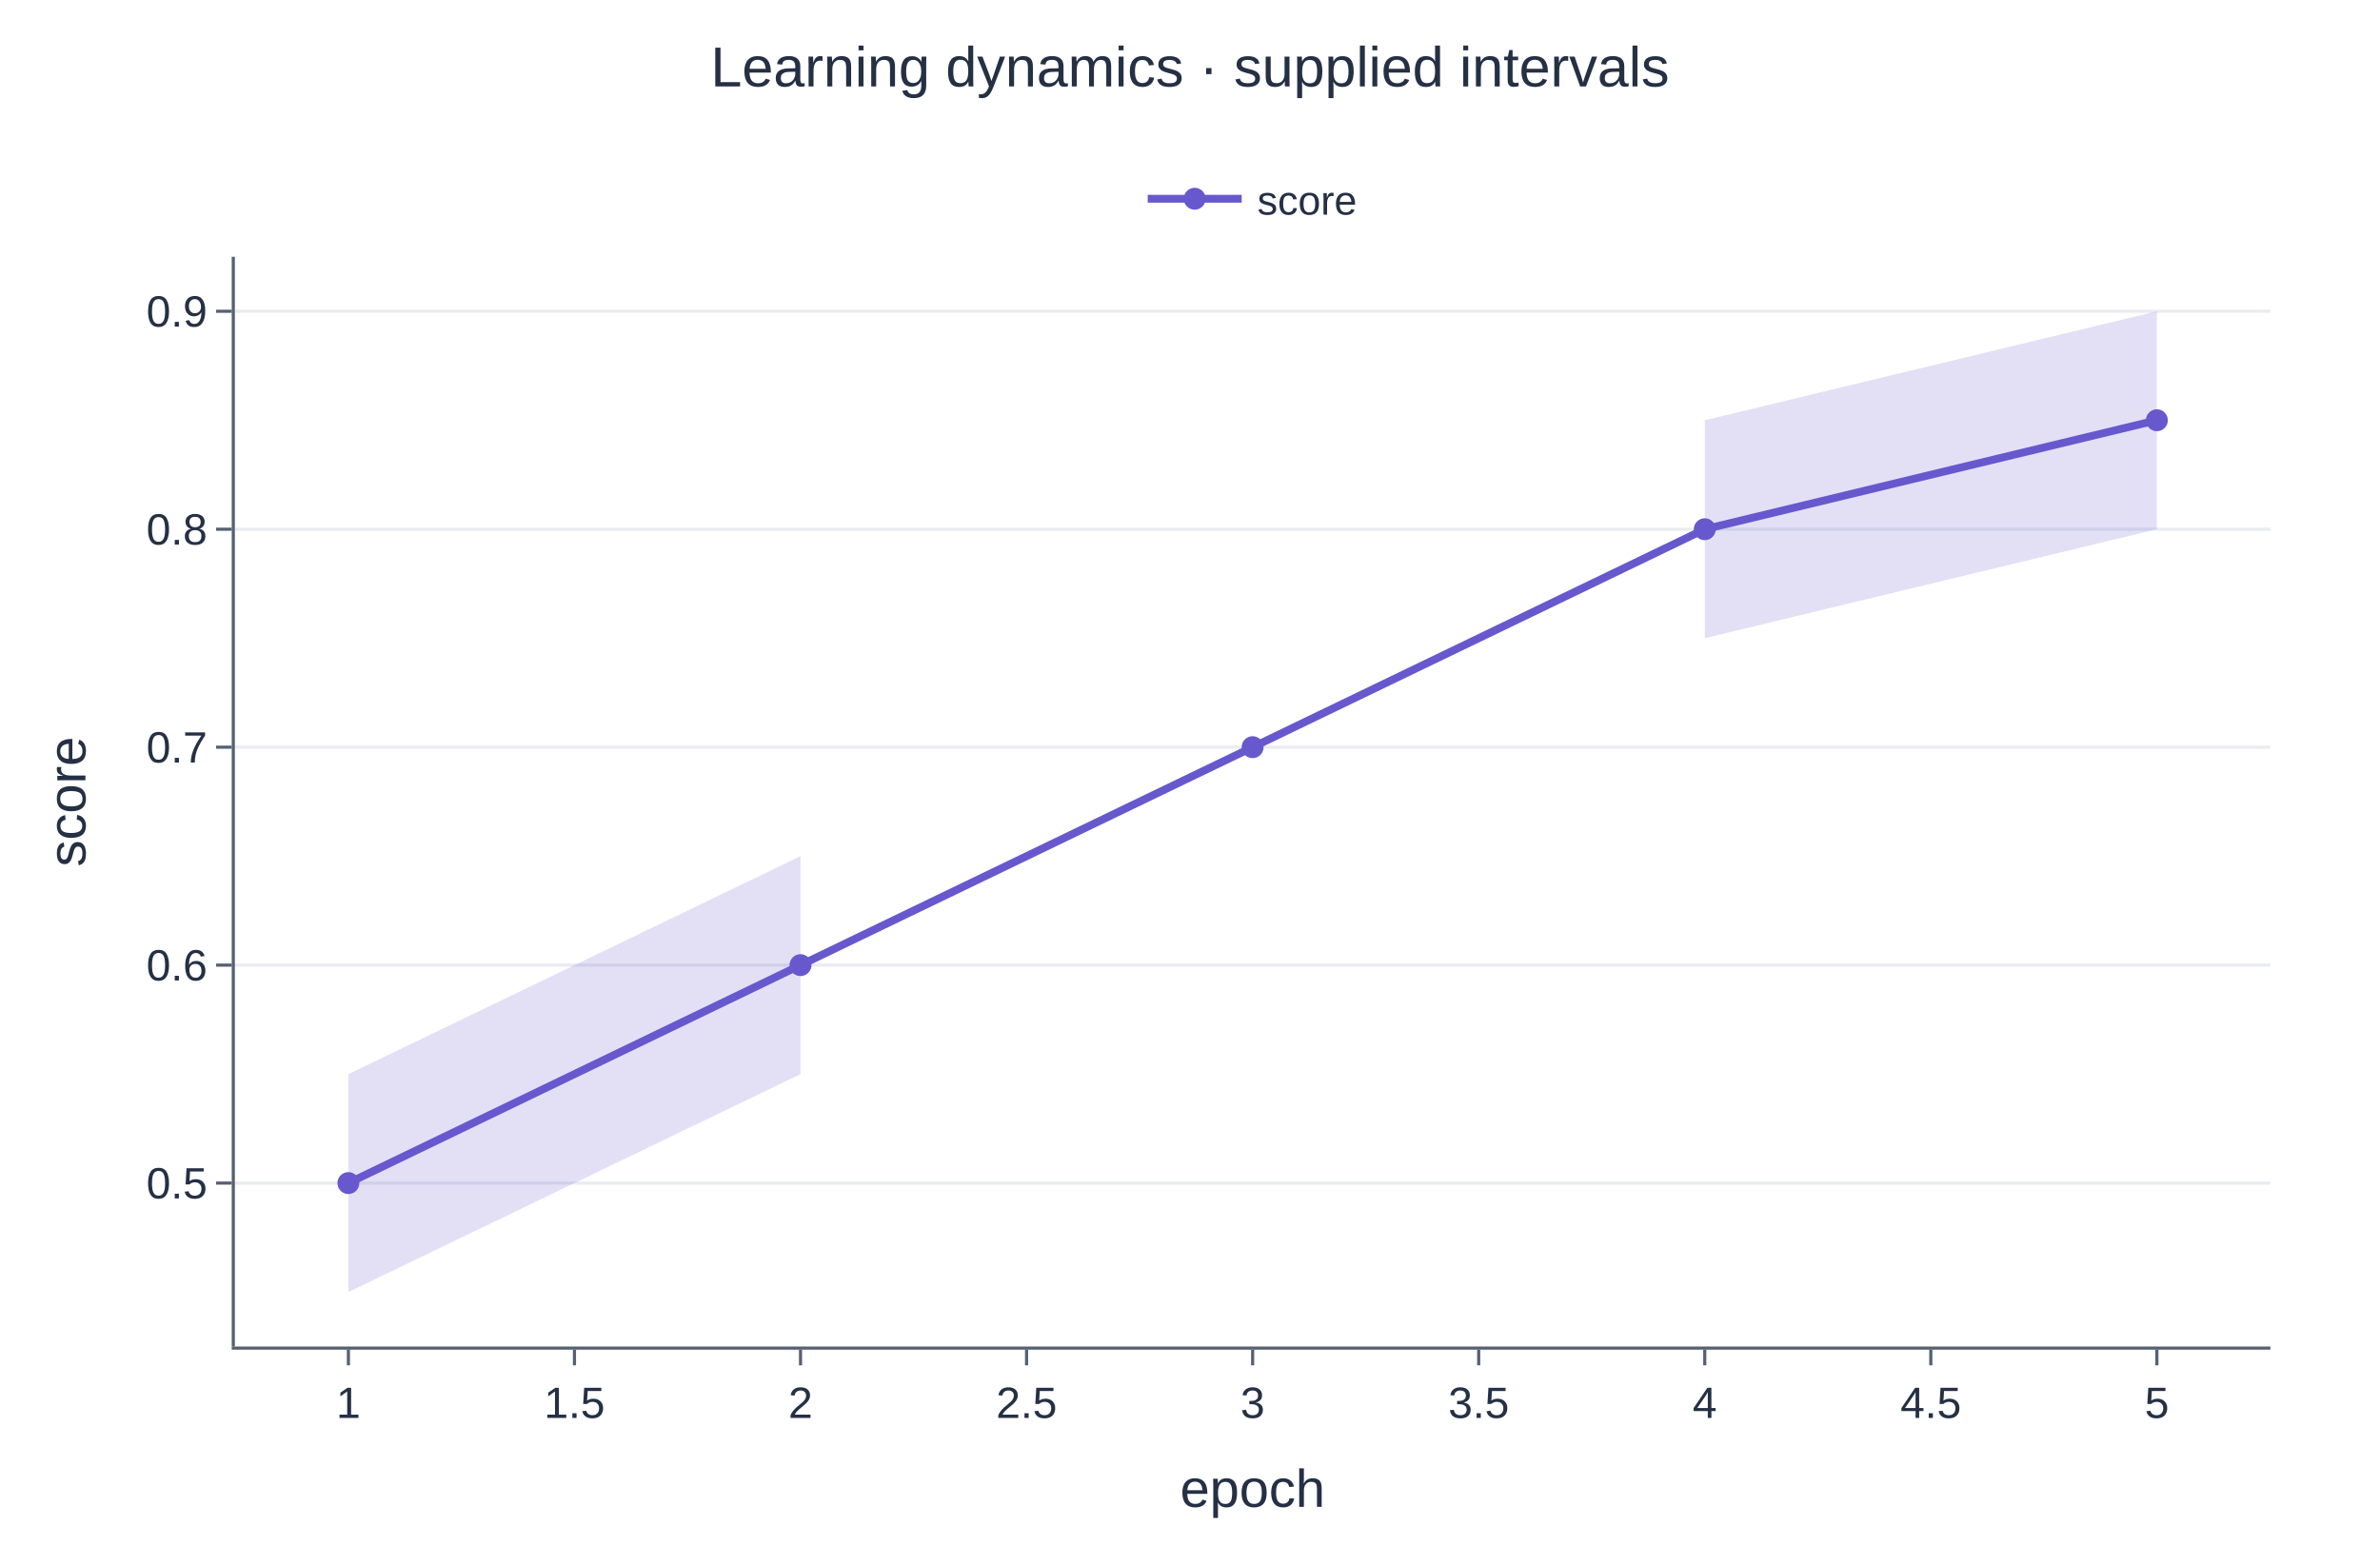
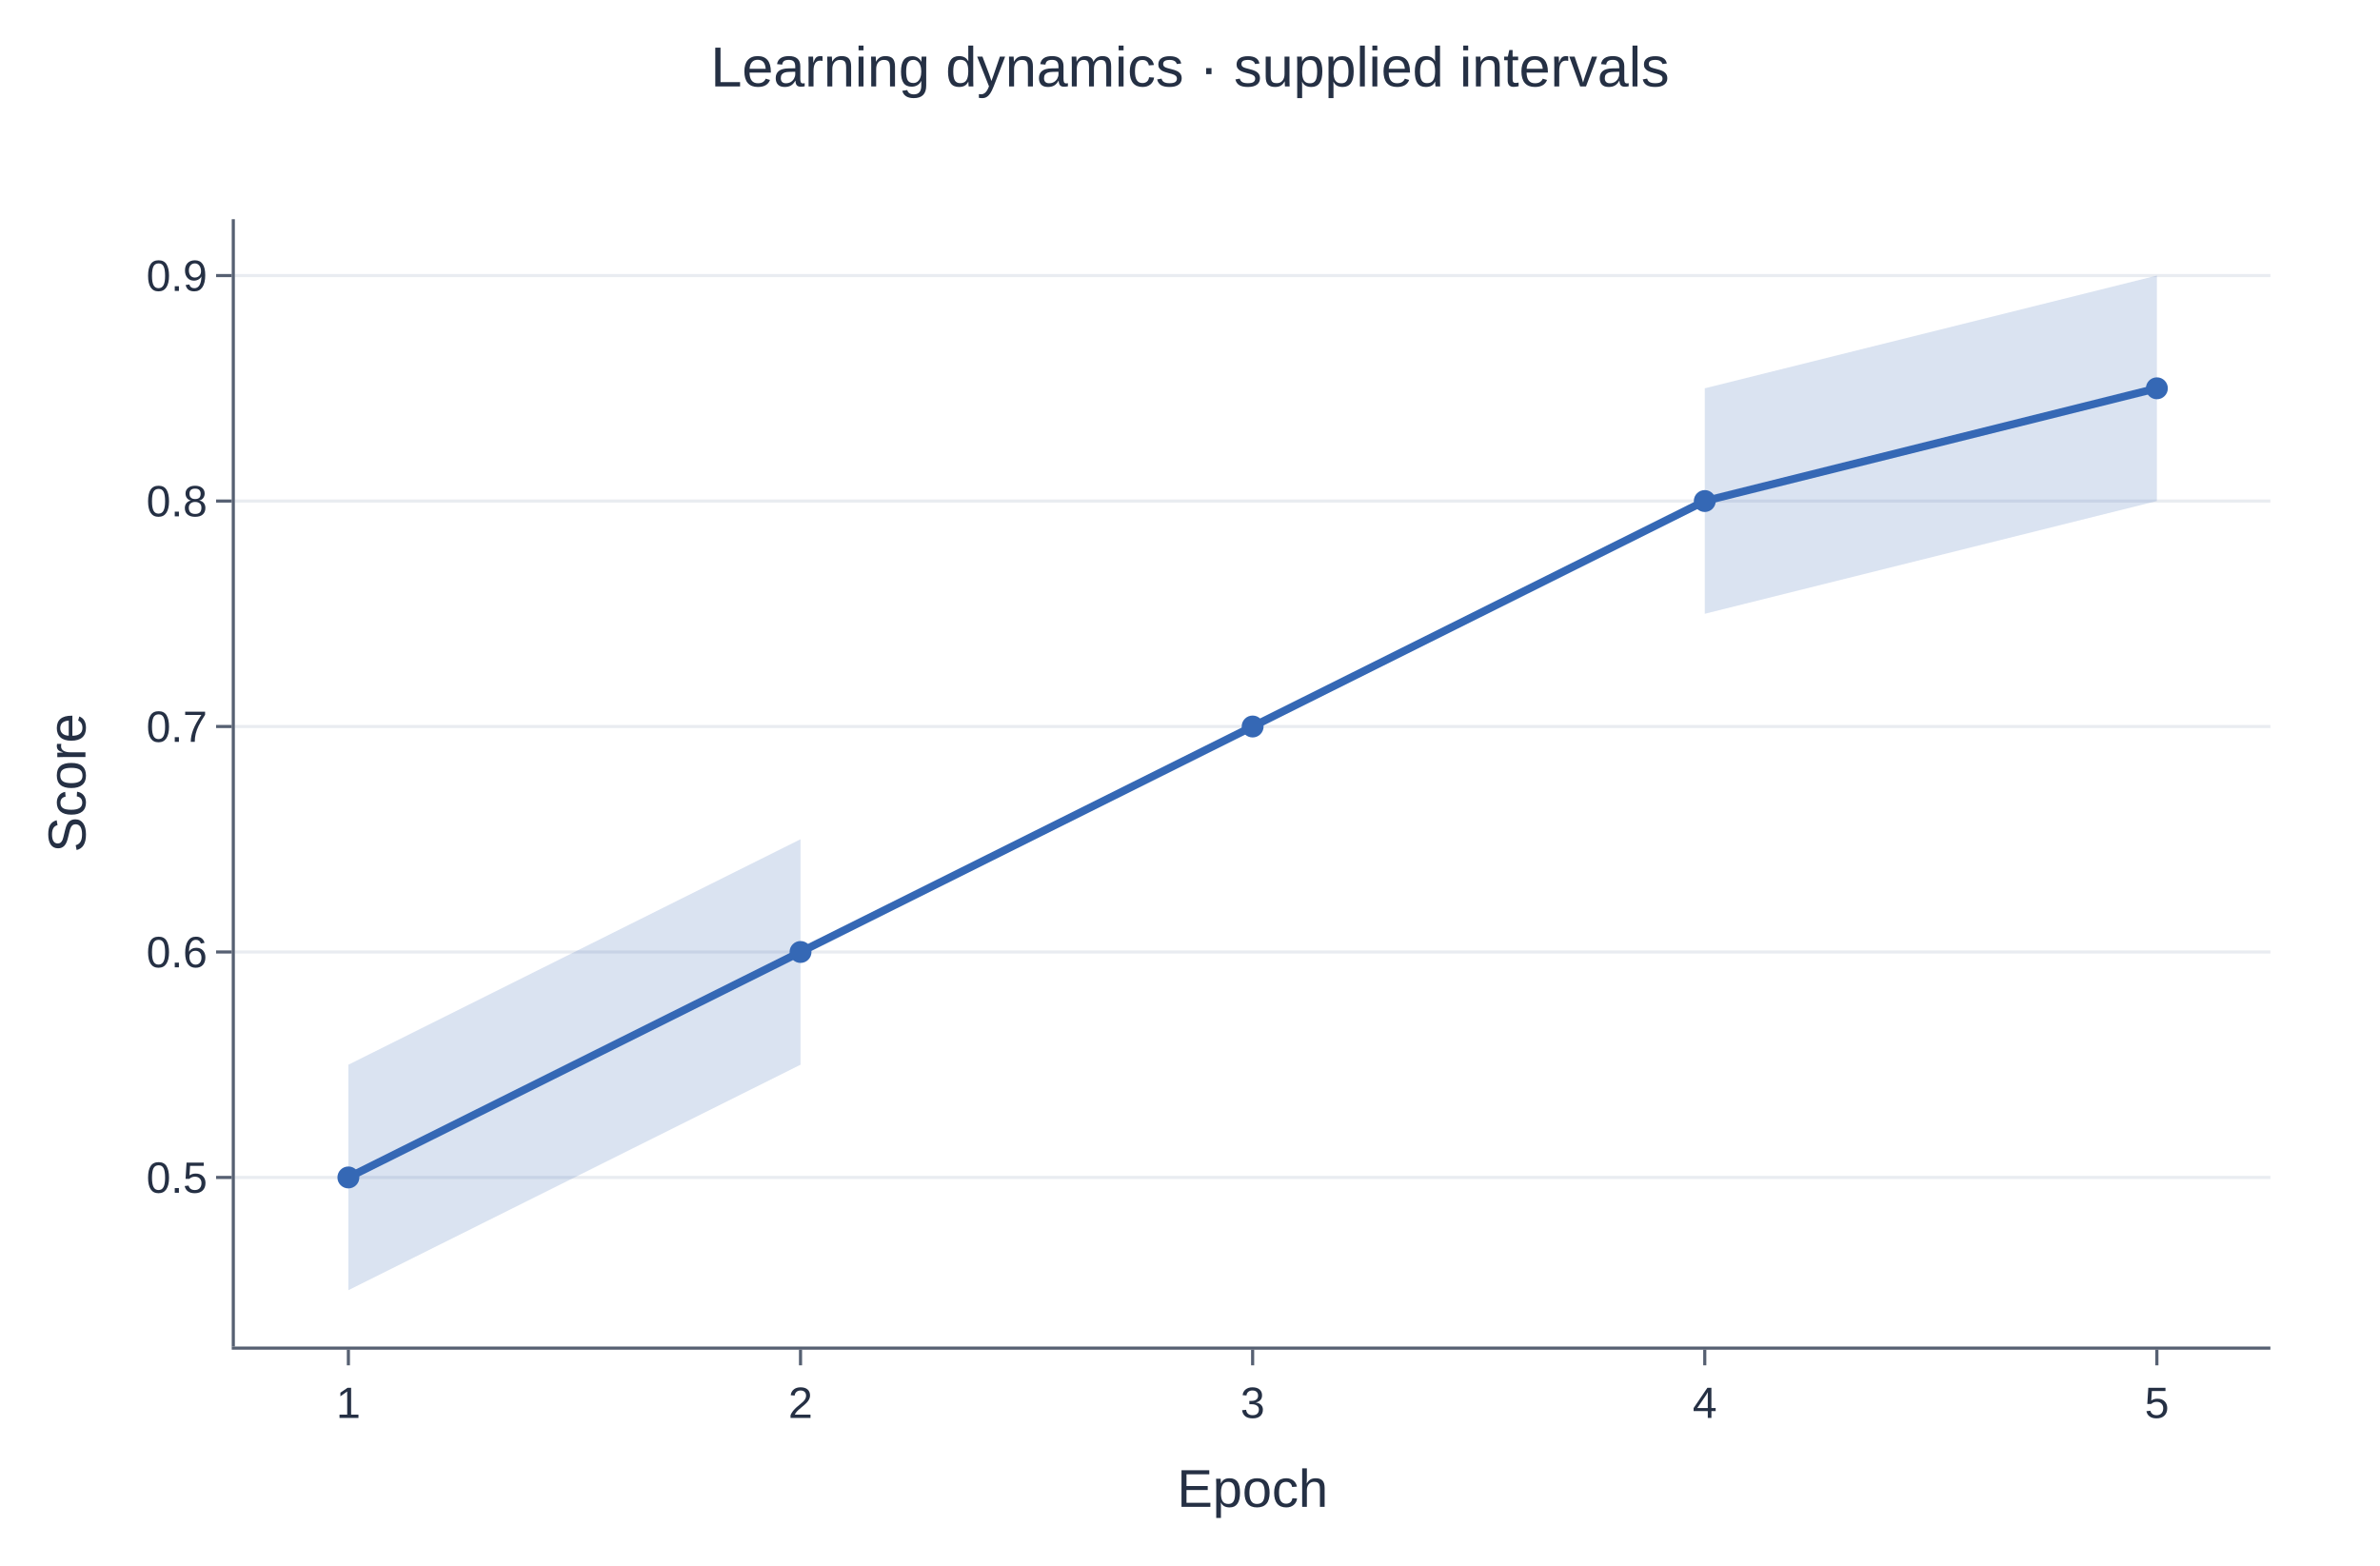
<svg xmlns="http://www.w3.org/2000/svg" class="main-svg" width="760" height="500" style="" viewBox="0 0 760 500">
  <rect x="0" y="0" width="760" height="500" style="fill: rgb(255, 255, 255); fill-opacity: 1;" />
-   <defs id="defs-27c74f">
+   <defs id="defs-46b18d">
    <g class="clips">
-       <clipPath id="clip27c74fxyplot" class="plotclip">
-         <rect width="650" height="348" />
+       <clipPath id="clip46b18dxyplot" class="plotclip">
+         <rect width="650" height="360" />
      </clipPath>
-       <clipPath class="axesclip" id="clip27c74fx">
+       <clipPath class="axesclip" id="clip46b18dx">
        <rect x="75" y="0" width="650" height="500" />
      </clipPath>
-       <clipPath class="axesclip" id="clip27c74fy">
-         <rect x="0" y="82" width="760" height="348" />
+       <clipPath class="axesclip" id="clip46b18dy">
+         <rect x="0" y="70" width="760" height="360" />
      </clipPath>
-       <clipPath class="axesclip" id="clip27c74fxy">
-         <rect x="75" y="82" width="650" height="348" />
+       <clipPath class="axesclip" id="clip46b18dxy">
+         <rect x="75" y="70" width="650" height="360" />
      </clipPath>
    </g>
    <g class="gradients" />
    <g class="patterns" />
  </defs>
  <g class="bglayer" />
  <g class="layer-below">
    <g class="imagelayer" />
    <g class="shapelayer" />
  </g>
  <g class="cartesianlayer">
    <g class="subplot xy">
      <g class="layer-subplot">
        <g class="shapelayer" />
        <g class="imagelayer" />
      </g>
      <g class="minor-gridlayer">
        <g class="x" />
        <g class="y" />
      </g>
      <g class="gridlayer">
        <g class="x" />
        <g class="y">
-           <path class="ygrid crisp" transform="translate(0,377.8)" d="M75,0h650" style="stroke: rgb(233, 236, 241); stroke-opacity: 1; stroke-width: 1px;" />
-           <path class="ygrid crisp" transform="translate(0,308.2)" d="M75,0h650" style="stroke: rgb(233, 236, 241); stroke-opacity: 1; stroke-width: 1px;" />
-           <path class="ygrid crisp" transform="translate(0,238.6)" d="M75,0h650" style="stroke: rgb(233, 236, 241); stroke-opacity: 1; stroke-width: 1px;" />
-           <path class="ygrid crisp" transform="translate(0,169)" d="M75,0h650" style="stroke: rgb(233, 236, 241); stroke-opacity: 1; stroke-width: 1px;" />
-           <path class="ygrid crisp" transform="translate(0,99.4)" d="M75,0h650" style="stroke: rgb(233, 236, 241); stroke-opacity: 1; stroke-width: 1px;" />
+           <path class="ygrid crisp" transform="translate(0,376)" d="M75,0h650" style="stroke: rgb(233, 236, 241); stroke-opacity: 1; stroke-width: 1px;" />
+           <path class="ygrid crisp" transform="translate(0,304)" d="M75,0h650" style="stroke: rgb(233, 236, 241); stroke-opacity: 1; stroke-width: 1px;" />
+           <path class="ygrid crisp" transform="translate(0,232)" d="M75,0h650" style="stroke: rgb(233, 236, 241); stroke-opacity: 1; stroke-width: 1px;" />
+           <path class="ygrid crisp" transform="translate(0,160)" d="M75,0h650" style="stroke: rgb(233, 236, 241); stroke-opacity: 1; stroke-width: 1px;" />
+           <path class="ygrid crisp" transform="translate(0,88)" d="M75,0h650" style="stroke: rgb(233, 236, 241); stroke-opacity: 1; stroke-width: 1px;" />
        </g>
      </g>
      <g class="zerolinelayer" />
      <g class="layer-between">
        <g class="shapelayer" />
        <g class="imagelayer" />
      </g>
      <path class="xlines-below" />
      <path class="ylines-below" />
      <g class="overlines-below" />
      <g class="xaxislayer-below" />
      <g class="yaxislayer-below" />
      <g class="overaxes-below" />
      <g class="overplot">
-         <g class="xy" transform="translate(75,82)" clip-path="url(#clip27c74fxyplot)">
+         <g class="xy" transform="translate(75,70)" clip-path="url(#clip46b18dxyplot)">
          <g class="scatterlayer mlayer">
-             <g class="trace scatter tracec4f4a1" style="stroke-miterlimit: 2; opacity: 1;">
+             <g class="trace scatter traced8cee7" style="stroke-miterlimit: 2; opacity: 1;">
              <g class="fills">
                <g>
-                   <path class="js-fill" d="M36.25,261L180.63,191.4L180.63,261L36.25,330.6Z" style="fill: rgb(103, 88, 206); fill-opacity: 0.18; stroke-width: 0;" />
+                   <path class="js-fill" d="M36.25,270L180.63,198L180.63,270L36.25,342Z" style="fill: rgb(53, 104, 181); fill-opacity: 0.18; stroke-width: 0;" />
                </g>
              </g>
              <g class="errorbars" />
              <g class="lines">
-                 <path class="js-line" d="M36.25,261L180.63,191.4L180.63,261L36.25,330.6" style="vector-effect: none; fill: none; stroke: rgb(103, 88, 206); stroke-opacity: 1; stroke-width: 0px; opacity: 1;" />
+                 <path class="js-line" d="M36.25,270L180.63,198L180.63,270L36.25,342" style="vector-effect: none; fill: none; stroke: rgb(53, 104, 181); stroke-opacity: 1; stroke-width: 0px; opacity: 1;" />
              </g>
              <g class="points" />
              <g class="text" />
            </g>
-             <g class="trace scatter trace7de5b2" style="stroke-miterlimit: 2; opacity: 1;">
+             <g class="trace scatter tracef44608" style="stroke-miterlimit: 2; opacity: 1;">
              <g class="fills">
                <g>
-                   <path class="js-fill" d="M469.38,52.2L613.75,17.4L613.75,87L469.38,121.8Z" style="fill: rgb(103, 88, 206); fill-opacity: 0.18; stroke-width: 0;" />
+                   <path class="js-fill" d="M469.38,54L613.75,18L613.75,90L469.38,126Z" style="fill: rgb(53, 104, 181); fill-opacity: 0.18; stroke-width: 0;" />
                </g>
              </g>
              <g class="errorbars" />
              <g class="lines">
-                 <path class="js-line" d="M469.38,52.2L613.75,17.4L613.75,87L469.38,121.8" style="vector-effect: none; fill: none; stroke: rgb(103, 88, 206); stroke-opacity: 1; stroke-width: 0px; opacity: 1;" />
+                 <path class="js-line" d="M469.38,54L613.75,18L613.75,90L469.38,126" style="vector-effect: none; fill: none; stroke: rgb(53, 104, 181); stroke-opacity: 1; stroke-width: 0px; opacity: 1;" />
              </g>
              <g class="points" />
              <g class="text" />
            </g>
-             <g class="trace scatter trace0e621f" style="stroke-miterlimit: 2; opacity: 1;">
+             <g class="trace scatter trace1d655c" style="stroke-miterlimit: 2; opacity: 1;">
              <g class="fills" />
              <g class="errorbars" />
              <g class="lines">
-                 <path class="js-line" d="M36.25,295.8L469.38,87L613.75,52.2" style="vector-effect: none; fill: none; stroke: rgb(103, 88, 206); stroke-opacity: 1; stroke-width: 2.5px; opacity: 1;" />
+                 <path class="js-line" d="M36.25,306L469.38,90L613.75,54" style="vector-effect: none; fill: none; stroke: rgb(53, 104, 181); stroke-opacity: 1; stroke-width: 2.5px; opacity: 1;" />
              </g>
              <g class="points">
-                 <path class="point plotly-customdata" transform="translate(36.25,295.8)" d="M3,0A3,3 0 1,1 0,-3A3,3 0 0,1 3,0Z" style="opacity: 1; stroke-width: 1px; fill: rgb(103, 88, 206); fill-opacity: 1; stroke: rgb(103, 88, 206); stroke-opacity: 1;" />
-                 <path class="point plotly-customdata" transform="translate(180.63,226.2)" d="M3,0A3,3 0 1,1 0,-3A3,3 0 0,1 3,0Z" style="opacity: 1; stroke-width: 1px; fill: rgb(103, 88, 206); fill-opacity: 1; stroke: rgb(103, 88, 206); stroke-opacity: 1;" />
-                 <path class="point plotly-customdata" transform="translate(325,156.6)" d="M3,0A3,3 0 1,1 0,-3A3,3 0 0,1 3,0Z" style="opacity: 1; stroke-width: 1px; fill: rgb(103, 88, 206); fill-opacity: 1; stroke: rgb(103, 88, 206); stroke-opacity: 1;" />
-                 <path class="point plotly-customdata" transform="translate(469.38,87)" d="M3,0A3,3 0 1,1 0,-3A3,3 0 0,1 3,0Z" style="opacity: 1; stroke-width: 1px; fill: rgb(103, 88, 206); fill-opacity: 1; stroke: rgb(103, 88, 206); stroke-opacity: 1;" />
-                 <path class="point plotly-customdata" transform="translate(613.75,52.2)" d="M3,0A3,3 0 1,1 0,-3A3,3 0 0,1 3,0Z" style="opacity: 1; stroke-width: 1px; fill: rgb(103, 88, 206); fill-opacity: 1; stroke: rgb(103, 88, 206); stroke-opacity: 1;" />
+                 <path class="point plotly-customdata" transform="translate(36.25,306)" d="M3,0A3,3 0 1,1 0,-3A3,3 0 0,1 3,0Z" style="opacity: 1; stroke-width: 1px; fill: rgb(53, 104, 181); fill-opacity: 1; stroke: rgb(53, 104, 181); stroke-opacity: 1;" />
+                 <path class="point plotly-customdata" transform="translate(180.63,234)" d="M3,0A3,3 0 1,1 0,-3A3,3 0 0,1 3,0Z" style="opacity: 1; stroke-width: 1px; fill: rgb(53, 104, 181); fill-opacity: 1; stroke: rgb(53, 104, 181); stroke-opacity: 1;" />
+                 <path class="point plotly-customdata" transform="translate(325,162)" d="M3,0A3,3 0 1,1 0,-3A3,3 0 0,1 3,0Z" style="opacity: 1; stroke-width: 1px; fill: rgb(53, 104, 181); fill-opacity: 1; stroke: rgb(53, 104, 181); stroke-opacity: 1;" />
+                 <path class="point plotly-customdata" transform="translate(469.38,90)" d="M3,0A3,3 0 1,1 0,-3A3,3 0 0,1 3,0Z" style="opacity: 1; stroke-width: 1px; fill: rgb(53, 104, 181); fill-opacity: 1; stroke: rgb(53, 104, 181); stroke-opacity: 1;" />
+                 <path class="point plotly-customdata" transform="translate(613.75,54)" d="M3,0A3,3 0 1,1 0,-3A3,3 0 0,1 3,0Z" style="opacity: 1; stroke-width: 1px; fill: rgb(53, 104, 181); fill-opacity: 1; stroke: rgb(53, 104, 181); stroke-opacity: 1;" />
              </g>
              <g class="text" />
            </g>
          </g>
        </g>
      </g>
      <g class="zerolinelayer-above" />
      <path class="xlines-above crisp" d="M74,430.5H725" style="fill: none; stroke-width: 1px; stroke: rgb(86, 96, 114); stroke-opacity: 1;" />
-       <path class="ylines-above crisp" d="M74.5,82V430" style="fill: none; stroke-width: 1px; stroke: rgb(86, 96, 114); stroke-opacity: 1;" />
+       <path class="ylines-above crisp" d="M74.5,70V430" style="fill: none; stroke-width: 1px; stroke: rgb(86, 96, 114); stroke-opacity: 1;" />
      <g class="overlines-above" />
      <g class="xaxislayer-above">
        <path class="xtick ticks crisp" d="M0,431v5" transform="translate(111.25,0)" style="stroke: rgb(86, 96, 114); stroke-opacity: 1; stroke-width: 1px;" />
-         <path class="xtick ticks crisp" d="M0,431v5" transform="translate(183.44,0)" style="stroke: rgb(86, 96, 114); stroke-opacity: 1; stroke-width: 1px;" />
        <path class="xtick ticks crisp" d="M0,431v5" transform="translate(255.63,0)" style="stroke: rgb(86, 96, 114); stroke-opacity: 1; stroke-width: 1px;" />
-         <path class="xtick ticks crisp" d="M0,431v5" transform="translate(327.81,0)" style="stroke: rgb(86, 96, 114); stroke-opacity: 1; stroke-width: 1px;" />
        <path class="xtick ticks crisp" d="M0,431v5" transform="translate(400,0)" style="stroke: rgb(86, 96, 114); stroke-opacity: 1; stroke-width: 1px;" />
-         <path class="xtick ticks crisp" d="M0,431v5" transform="translate(472.19,0)" style="stroke: rgb(86, 96, 114); stroke-opacity: 1; stroke-width: 1px;" />
        <path class="xtick ticks crisp" d="M0,431v5" transform="translate(544.38,0)" style="stroke: rgb(86, 96, 114); stroke-opacity: 1; stroke-width: 1px;" />
-         <path class="xtick ticks crisp" d="M0,431v5" transform="translate(616.56,0)" style="stroke: rgb(86, 96, 114); stroke-opacity: 1; stroke-width: 1px;" />
        <path class="xtick ticks crisp" d="M0,431v5" transform="translate(688.75,0)" style="stroke: rgb(86, 96, 114); stroke-opacity: 1; stroke-width: 1px;" />
        <g class="xtick">
          <text text-anchor="middle" x="0" y="452.8" transform="translate(111.25,0)" style="font-family: Arial; font-size: 14px; fill: rgb(37, 48, 68); fill-opacity: 1; white-space: pre;">1</text>
        </g>
        <g class="xtick">
-           <text text-anchor="middle" x="0" y="452.8" style="font-family: Arial; font-size: 14px; fill: rgb(37, 48, 68); fill-opacity: 1; white-space: pre;" transform="translate(183.44,0)">1.5</text>
-         </g>
-         <g class="xtick">
          <text text-anchor="middle" x="0" y="452.8" style="font-family: Arial; font-size: 14px; fill: rgb(37, 48, 68); fill-opacity: 1; white-space: pre;" transform="translate(255.63,0)">2</text>
-         </g>
-         <g class="xtick">
-           <text text-anchor="middle" x="0" y="452.8" style="font-family: Arial; font-size: 14px; fill: rgb(37, 48, 68); fill-opacity: 1; white-space: pre;" transform="translate(327.81,0)">2.5</text>
        </g>
        <g class="xtick">
          <text text-anchor="middle" x="0" y="452.8" style="font-family: Arial; font-size: 14px; fill: rgb(37, 48, 68); fill-opacity: 1; white-space: pre;" transform="translate(400,0)">3</text>
        </g>
        <g class="xtick">
-           <text text-anchor="middle" x="0" y="452.8" style="font-family: Arial; font-size: 14px; fill: rgb(37, 48, 68); fill-opacity: 1; white-space: pre;" transform="translate(472.19,0)">3.5</text>
-         </g>
-         <g class="xtick">
          <text text-anchor="middle" x="0" y="452.8" style="font-family: Arial; font-size: 14px; fill: rgb(37, 48, 68); fill-opacity: 1; white-space: pre;" transform="translate(544.38,0)">4</text>
-         </g>
-         <g class="xtick">
-           <text text-anchor="middle" x="0" y="452.8" style="font-family: Arial; font-size: 14px; fill: rgb(37, 48, 68); fill-opacity: 1; white-space: pre;" transform="translate(616.56,0)">4.5</text>
        </g>
        <g class="xtick">
          <text text-anchor="middle" x="0" y="452.8" style="font-family: Arial; font-size: 14px; fill: rgb(37, 48, 68); fill-opacity: 1; white-space: pre;" transform="translate(688.75,0)">5</text>
        </g>
      </g>
      <g class="yaxislayer-above">
-         <path class="ytick ticks crisp" d="M74,0h-5" transform="translate(0,377.8)" style="stroke: rgb(86, 96, 114); stroke-opacity: 1; stroke-width: 1px;" />
-         <path class="ytick ticks crisp" d="M74,0h-5" transform="translate(0,308.2)" style="stroke: rgb(86, 96, 114); stroke-opacity: 1; stroke-width: 1px;" />
-         <path class="ytick ticks crisp" d="M74,0h-5" transform="translate(0,238.6)" style="stroke: rgb(86, 96, 114); stroke-opacity: 1; stroke-width: 1px;" />
-         <path class="ytick ticks crisp" d="M74,0h-5" transform="translate(0,169)" style="stroke: rgb(86, 96, 114); stroke-opacity: 1; stroke-width: 1px;" />
-         <path class="ytick ticks crisp" d="M74,0h-5" transform="translate(0,99.4)" style="stroke: rgb(86, 96, 114); stroke-opacity: 1; stroke-width: 1px;" />
+         <path class="ytick ticks crisp" d="M74,0h-5" transform="translate(0,376)" style="stroke: rgb(86, 96, 114); stroke-opacity: 1; stroke-width: 1px;" />
+         <path class="ytick ticks crisp" d="M74,0h-5" transform="translate(0,304)" style="stroke: rgb(86, 96, 114); stroke-opacity: 1; stroke-width: 1px;" />
+         <path class="ytick ticks crisp" d="M74,0h-5" transform="translate(0,232)" style="stroke: rgb(86, 96, 114); stroke-opacity: 1; stroke-width: 1px;" />
+         <path class="ytick ticks crisp" d="M74,0h-5" transform="translate(0,160)" style="stroke: rgb(86, 96, 114); stroke-opacity: 1; stroke-width: 1px;" />
+         <path class="ytick ticks crisp" d="M74,0h-5" transform="translate(0,88)" style="stroke: rgb(86, 96, 114); stroke-opacity: 1; stroke-width: 1px;" />
        <g class="ytick">
-           <text text-anchor="end" x="66.2" y="4.9" transform="translate(0,377.8)" style="font-family: Arial; font-size: 14px; fill: rgb(37, 48, 68); fill-opacity: 1; white-space: pre;">0.5</text>
+           <text text-anchor="end" x="66.2" y="4.9" transform="translate(0,376)" style="font-family: Arial; font-size: 14px; fill: rgb(37, 48, 68); fill-opacity: 1; white-space: pre;">0.5</text>
        </g>
        <g class="ytick">
-           <text text-anchor="end" x="66.2" y="4.9" style="font-family: Arial; font-size: 14px; fill: rgb(37, 48, 68); fill-opacity: 1; white-space: pre;" transform="translate(0,308.2)">0.6</text>
+           <text text-anchor="end" x="66.2" y="4.9" style="font-family: Arial; font-size: 14px; fill: rgb(37, 48, 68); fill-opacity: 1; white-space: pre;" transform="translate(0,304)">0.6</text>
        </g>
        <g class="ytick">
-           <text text-anchor="end" x="66.2" y="4.9" style="font-family: Arial; font-size: 14px; fill: rgb(37, 48, 68); fill-opacity: 1; white-space: pre;" transform="translate(0,238.6)">0.7</text>
+           <text text-anchor="end" x="66.2" y="4.9" style="font-family: Arial; font-size: 14px; fill: rgb(37, 48, 68); fill-opacity: 1; white-space: pre;" transform="translate(0,232)">0.7</text>
        </g>
        <g class="ytick">
-           <text text-anchor="end" x="66.2" y="4.9" style="font-family: Arial; font-size: 14px; fill: rgb(37, 48, 68); fill-opacity: 1; white-space: pre;" transform="translate(0,169)">0.8</text>
+           <text text-anchor="end" x="66.2" y="4.9" style="font-family: Arial; font-size: 14px; fill: rgb(37, 48, 68); fill-opacity: 1; white-space: pre;" transform="translate(0,160)">0.8</text>
        </g>
        <g class="ytick">
-           <text text-anchor="end" x="66.2" y="4.9" style="font-family: Arial; font-size: 14px; fill: rgb(37, 48, 68); fill-opacity: 1; white-space: pre;" transform="translate(0,99.4)">0.9</text>
+           <text text-anchor="end" x="66.2" y="4.9" style="font-family: Arial; font-size: 14px; fill: rgb(37, 48, 68); fill-opacity: 1; white-space: pre;" transform="translate(0,88)">0.9</text>
        </g>
      </g>
      <g class="overaxes-above" />
    </g>
  </g>
  <g class="polarlayer" />
  <g class="smithlayer" />
  <g class="ternarylayer" />
  <g class="geolayer" />
  <g class="funnelarealayer" />
  <g class="pielayer" />
  <g class="iciclelayer" />
  <g class="treemaplayer" />
  <g class="sunburstlayer" />
  <g class="glimages" />
-   <defs id="topdefs-27c74f">
+   <defs id="topdefs-46b18d">
    <g class="clips" />
-     <clipPath id="legend27c74f">
-       <rect width="77" height="30" x="0" y="0" />
-     </clipPath>
  </defs>
  <g class="layer-above">
    <g class="imagelayer" />
    <g class="shapelayer" />
  </g>
  <g class="infolayer">
-     <g class="legend" pointer-events="all" transform="translate(361.5,48.52)">
-       <rect class="bg" shape-rendering="crispEdges" width="77" height="30" x="0" y="0" style="stroke: rgb(68, 68, 68); stroke-opacity: 1; fill: rgb(255, 255, 255); fill-opacity: 1; stroke-width: 0px;" />
-       <g class="scrollbox" transform="" clip-path="url(#legend27c74f)">
-         <g class="groups" transform="">
-           <g class="traces" transform="translate(0,14.95)" style="opacity: 1;">
-             <text class="legendtext" text-anchor="start" x="40" y="5.07" style="font-family: Arial; font-size: 13px; fill: rgb(37, 48, 68); fill-opacity: 1; white-space: pre;">score</text>
-             <g class="layers" style="opacity: 1;">
-               <g class="legendfill" />
-               <g class="legendlines">
-                 <path class="js-line" d="M5,0h30" style="fill: none; stroke: rgb(103, 88, 206); stroke-opacity: 1; stroke-width: 2.5px;" />
-               </g>
-               <g class="legendsymbols">
-                 <g class="legendpoints">
-                   <path class="scatterpts" transform="translate(20,0)" d="M3,0A3,3 0 1,1 0,-3A3,3 0 0,1 3,0Z" style="opacity: 1; stroke-width: 1px; fill: rgb(103, 88, 206); fill-opacity: 1; stroke: rgb(103, 88, 206); stroke-opacity: 1;" />
-                 </g>
-               </g>
-             </g>
-             <rect class="legendtoggle" x="0" y="-9.95" width="74.297" height="19.9" style="fill: rgb(0, 0, 0); fill-opacity: 0;" />
-           </g>
-         </g>
-       </g>
-       <rect class="scrollbar" rx="20" ry="3" width="0" height="0" x="0" y="0" style="fill: rgb(128, 139, 164); fill-opacity: 1;" />
-     </g>
    <g class="g-gtitle">
      <text class="gtitle" x="380" y="15" text-anchor="middle" dy="0.7em" style="opacity: 1; font-family: Arial; font-size: 18px; fill: rgb(37, 48, 68); fill-opacity: 1; white-space: pre;">Learning dynamics · supplied intervals</text>
    </g>
    <g class="g-xtitle">
-       <text class="xtitle" x="400" y="481.2" text-anchor="middle" style="opacity: 1; font-family: Arial; font-size: 17px; fill: rgb(37, 48, 68); fill-opacity: 1; white-space: pre;">epoch</text>
+       <text class="xtitle" x="400" y="481.2" text-anchor="middle" style="opacity: 1; font-family: Arial; font-size: 17px; fill: rgb(37, 48, 68); fill-opacity: 1; white-space: pre;">Epoch</text>
    </g>
    <g class="g-ytitle">
-       <text class="ytitle" transform="rotate(-90,27.28145,256)" x="27.281" y="256" text-anchor="middle" style="opacity: 1; font-family: Arial; font-size: 17px; fill: rgb(37, 48, 68); fill-opacity: 1; white-space: pre;">score</text>
+       <text class="ytitle" transform="rotate(-90,27.28145,250)" x="27.281" y="250" text-anchor="middle" style="opacity: 1; font-family: Arial; font-size: 17px; fill: rgb(37, 48, 68); fill-opacity: 1; white-space: pre;">Score</text>
    </g>
  </g>
</svg>
